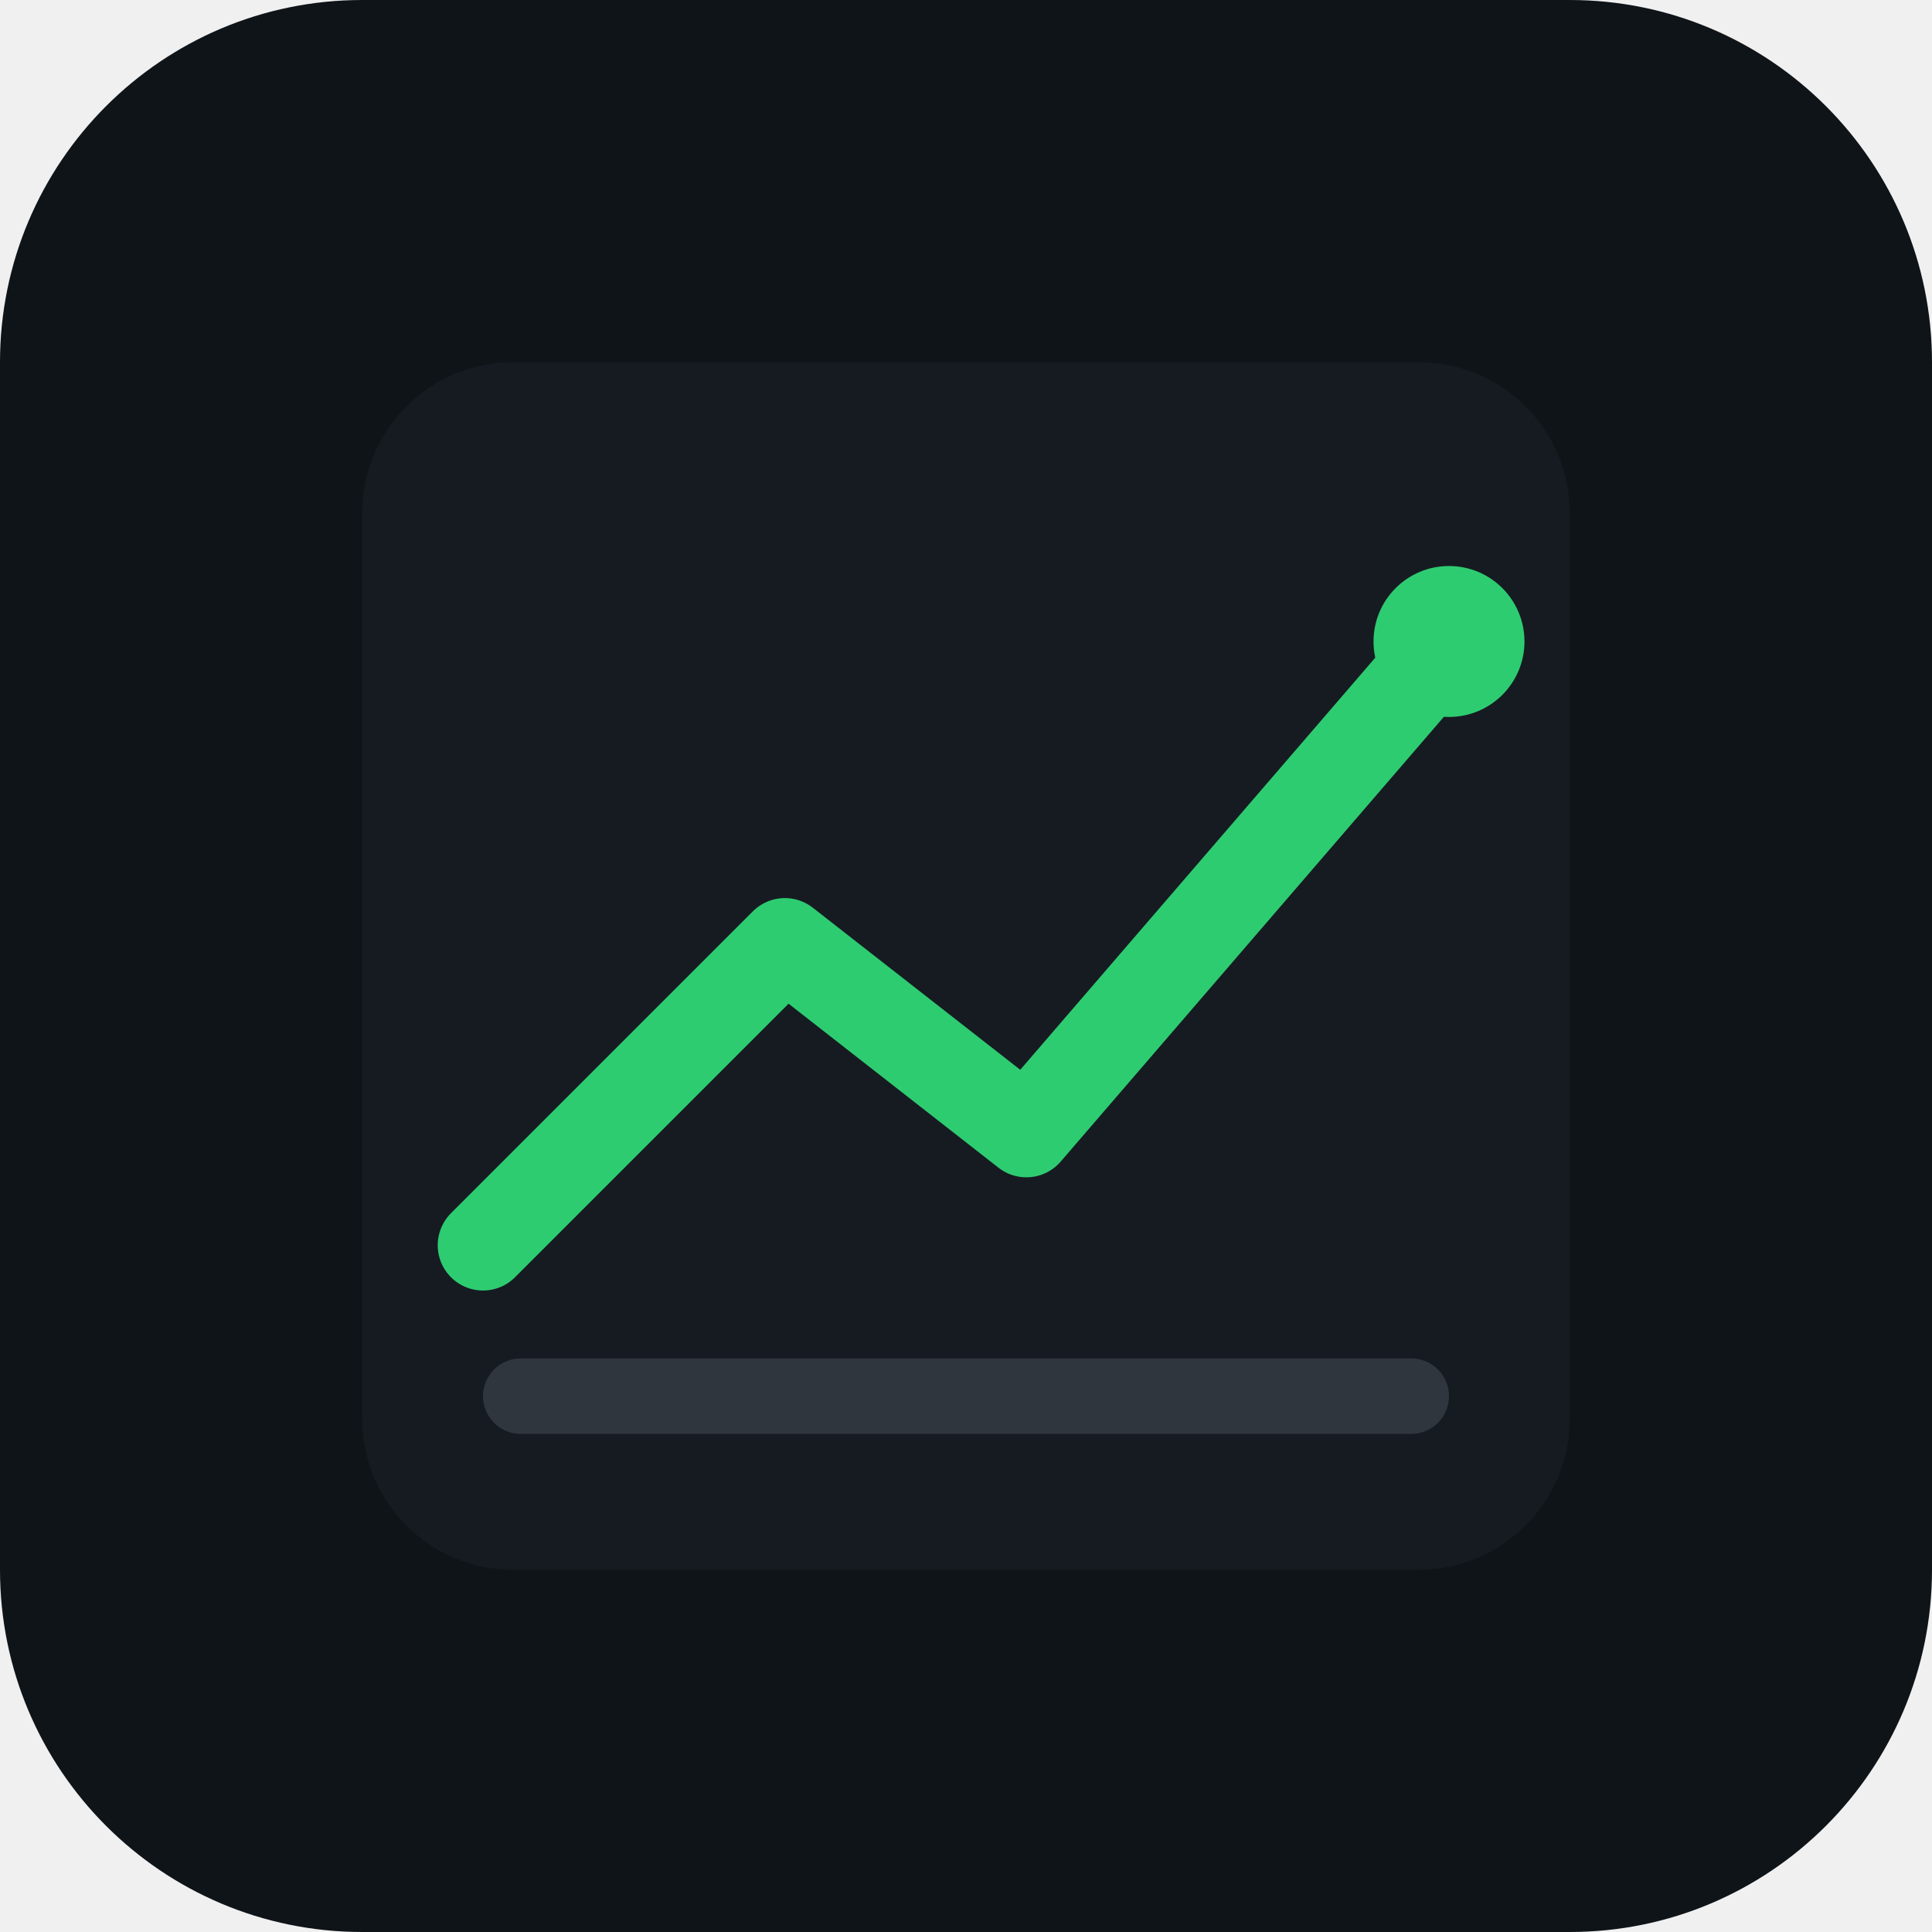
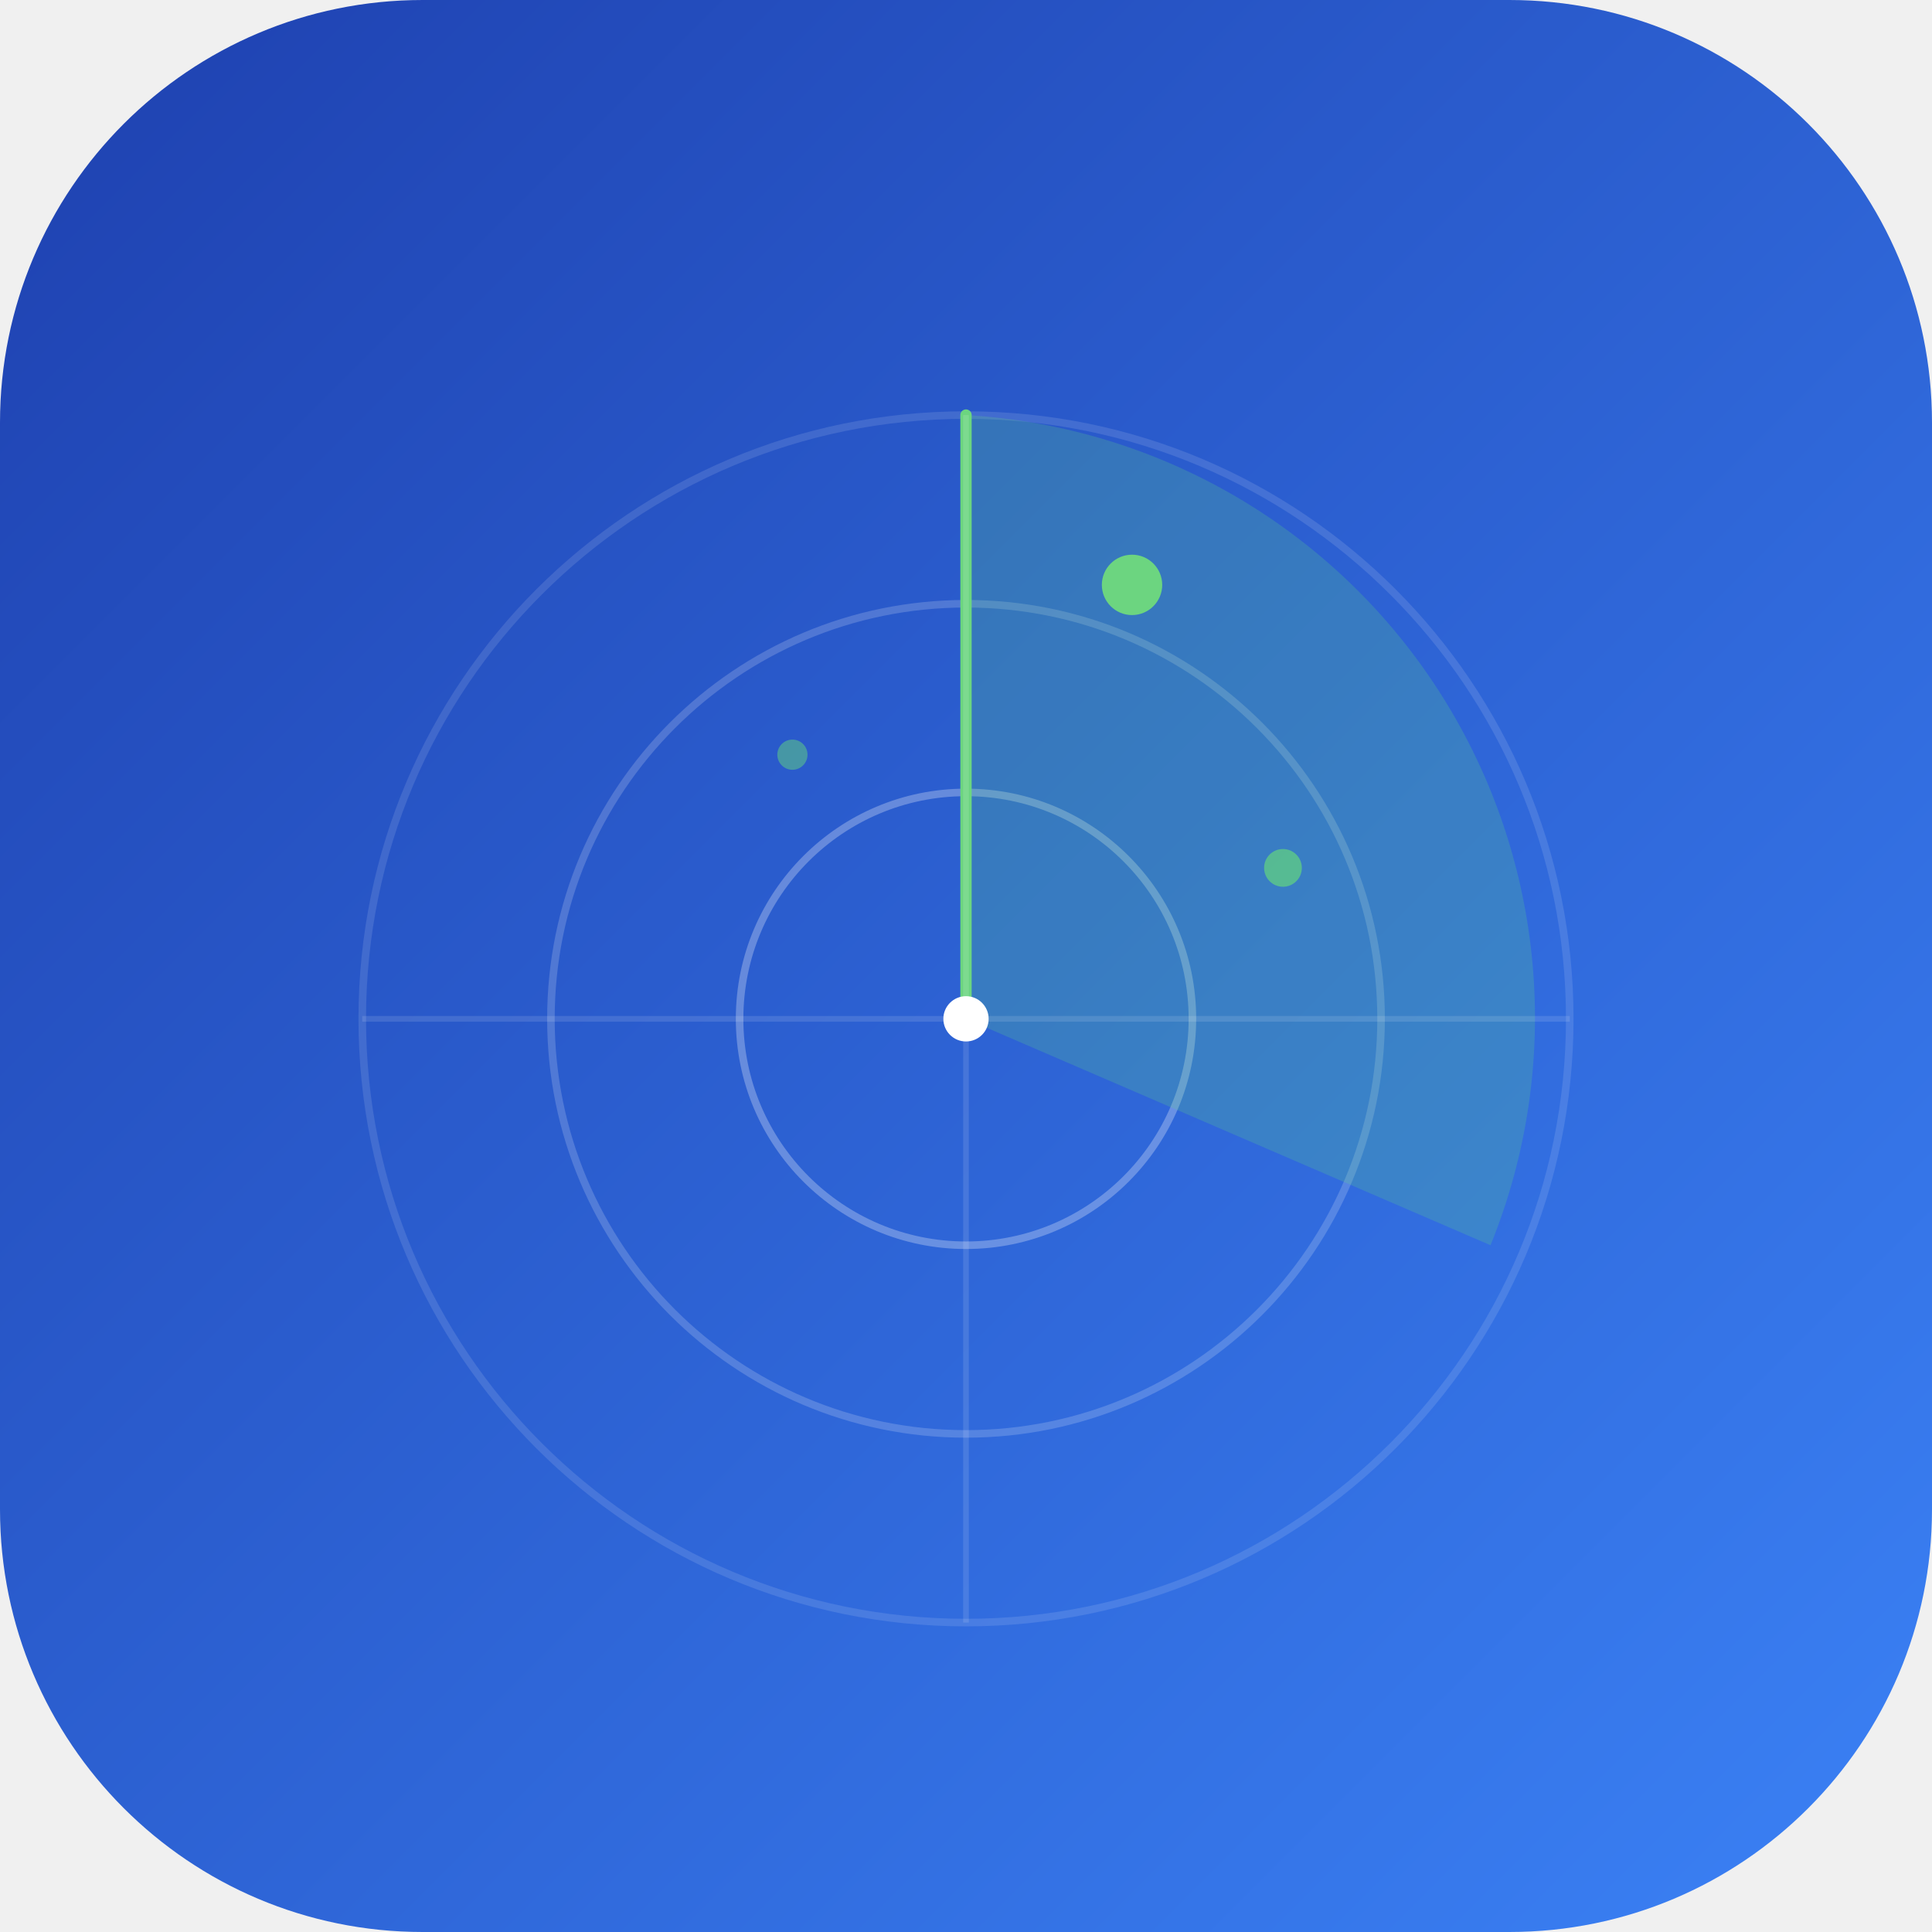
<svg xmlns="http://www.w3.org/2000/svg" viewBox="0 0 512 512" width="512" height="512">
-   <rect width="512" height="512" rx="96" fill="#0f1419" />
-   <rect x="96" y="96" width="320" height="320" rx="40" fill="#161b22" />
-   <polyline points="128,330 208,250 272,300 384,170" fill="none" stroke="#2ecc71" stroke-width="24" stroke-linecap="round" stroke-linejoin="round" />
-   <circle cx="384" cy="170" r="20" fill="#2ecc71" />
-   <rect x="128" y="360" width="256" height="20" rx="10" fill="#30363d" />
+   <defs>
+     <linearGradient id="g1" x1="0%" y1="0%" x2="100%" y2="100%">
+       <stop offset="0%" stop-color="#1e40af" />
+       <stop offset="100%" stop-color="#3b82f6" />
+     </linearGradient>
+   </defs>
+   <rect width="512" height="512" rx="112" fill="url(#g1)" />
+   <circle cx="256" cy="270" r="160" fill="none" stroke="rgba(255,255,255,0.12)" stroke-width="2" />
+   <circle cx="256" cy="270" r="110" fill="none" stroke="rgba(255,255,255,0.18)" stroke-width="2" />
+   <circle cx="256" cy="270" r="60" fill="none" stroke="rgba(255,255,255,0.28)" stroke-width="2" />
+   <path d="M256 270 L256 110 A160 160 0 0 1 395 330 Z" fill="rgba(99,213,128,0.22)" />
+   <line x1="256" y1="270" x2="256" y2="110" stroke="#6cd580" stroke-width="3" stroke-linecap="round" />
+   <circle cx="300" cy="155" r="8" fill="#6cd580" />
+   <circle cx="340" cy="230" r="5" fill="rgba(99,213,128,0.7)" />
+   <circle cx="210" cy="200" r="4" fill="rgba(99,213,128,0.5)" />
+   <circle cx="256" cy="270" r="6" fill="white" />
+   <line x1="256" y1="110" x2="256" y2="430" stroke="rgba(255,255,255,0.12)" stroke-width="1.5" />
+   <line x1="96" y1="270" x2="416" y2="270" stroke="rgba(255,255,255,0.12)" stroke-width="1.5" />
</svg>
